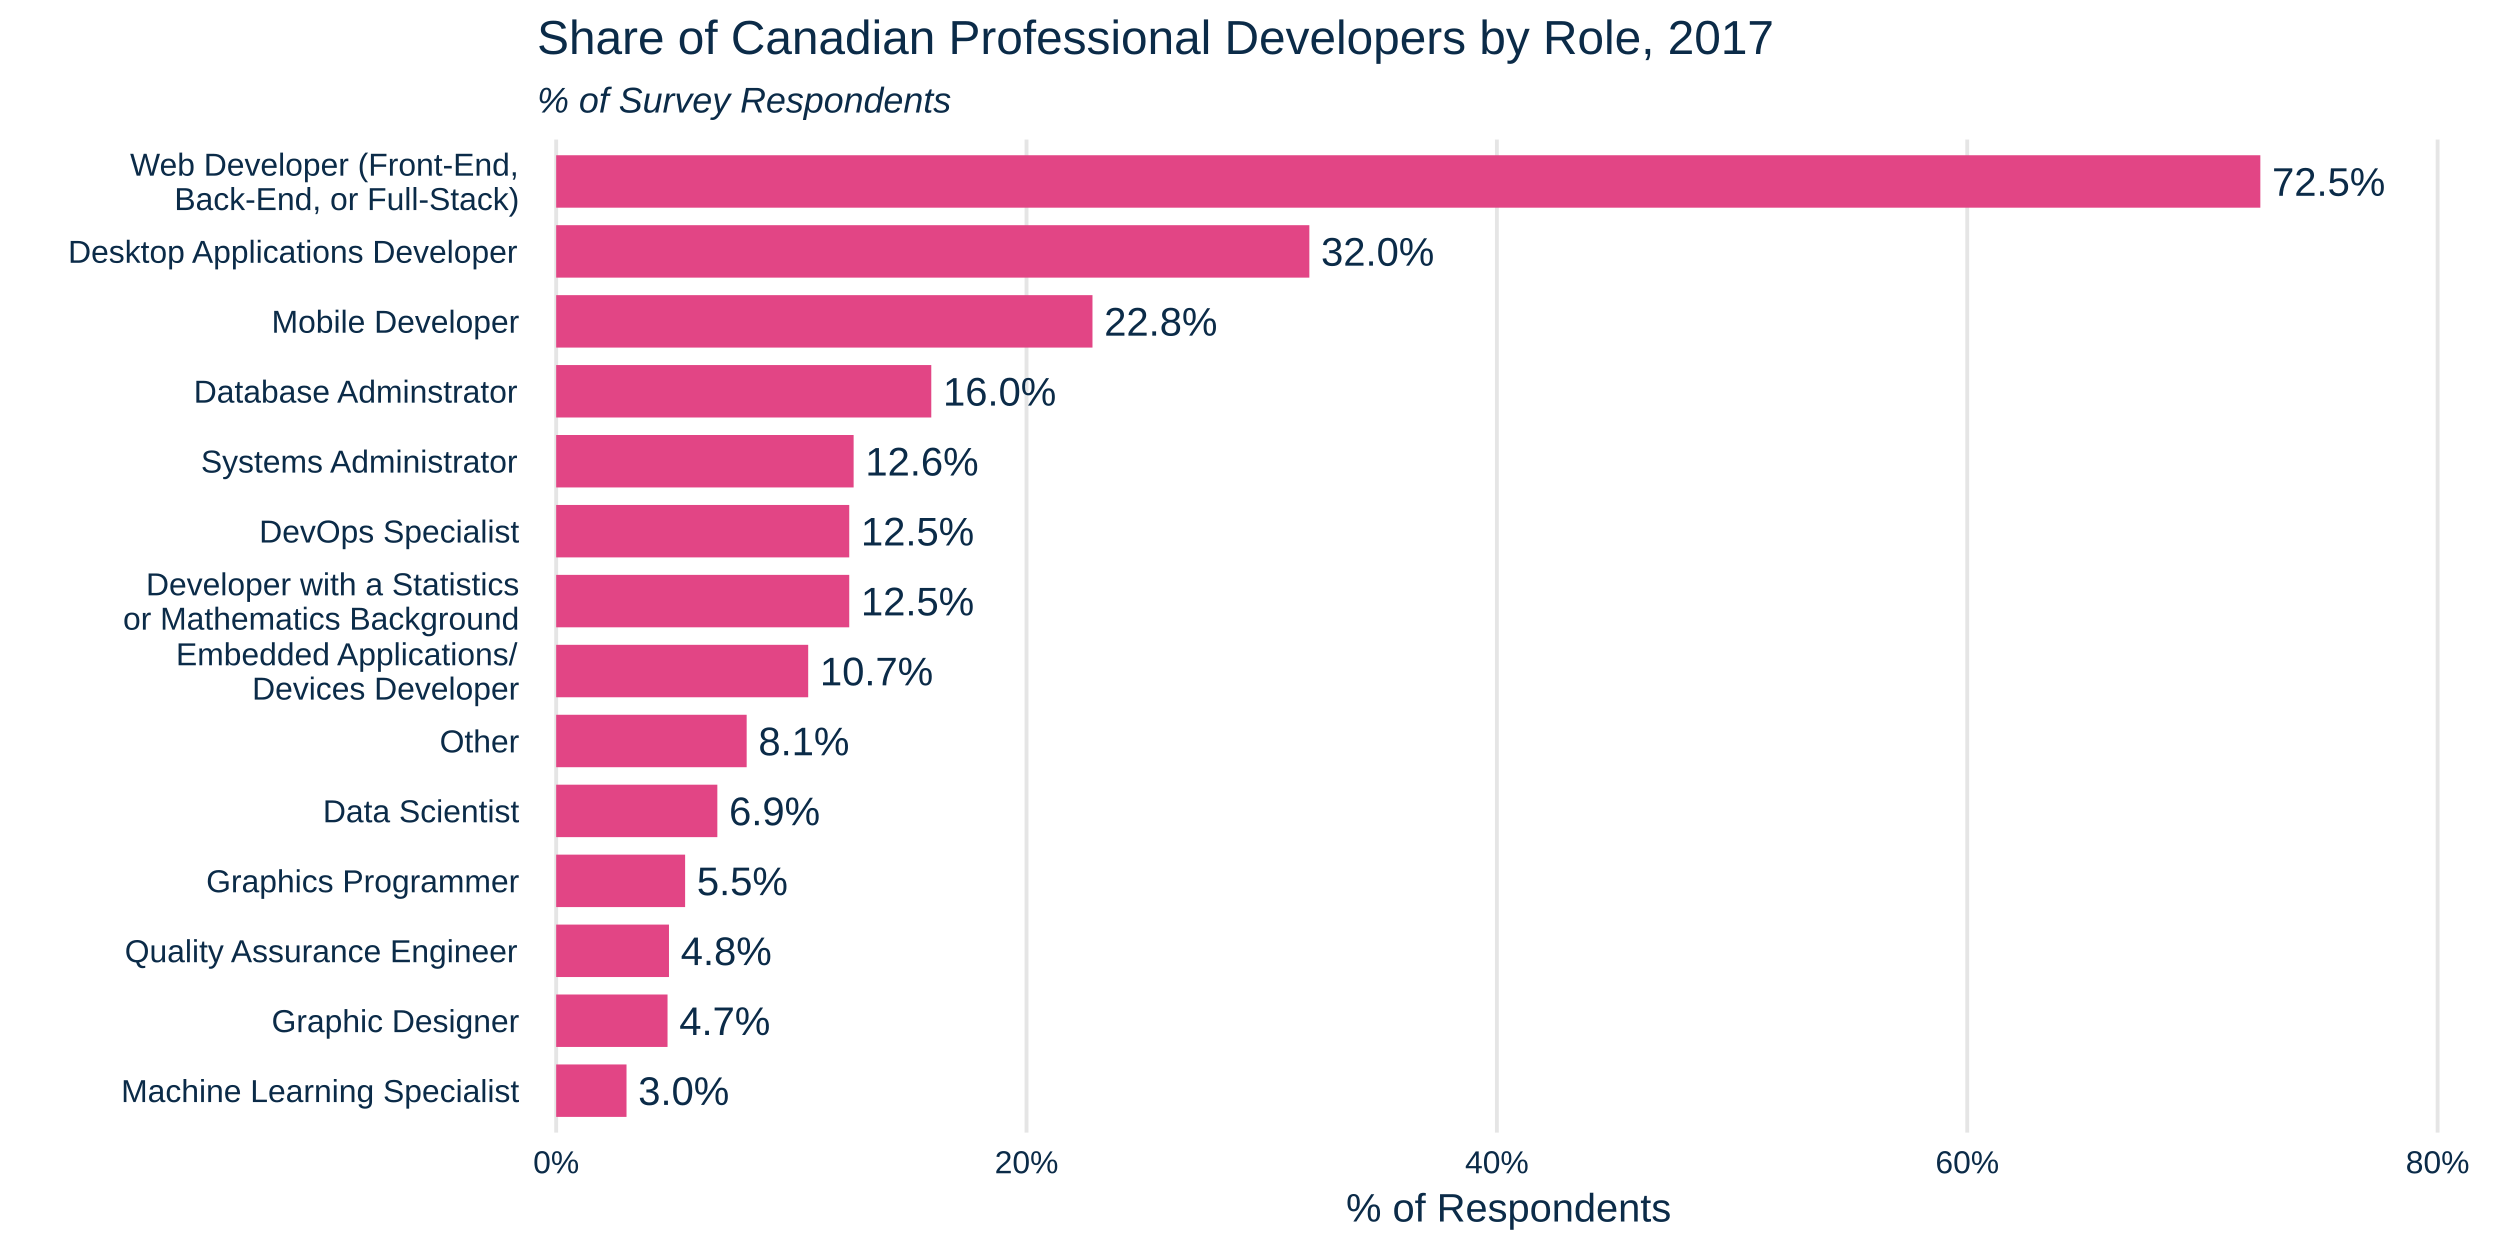
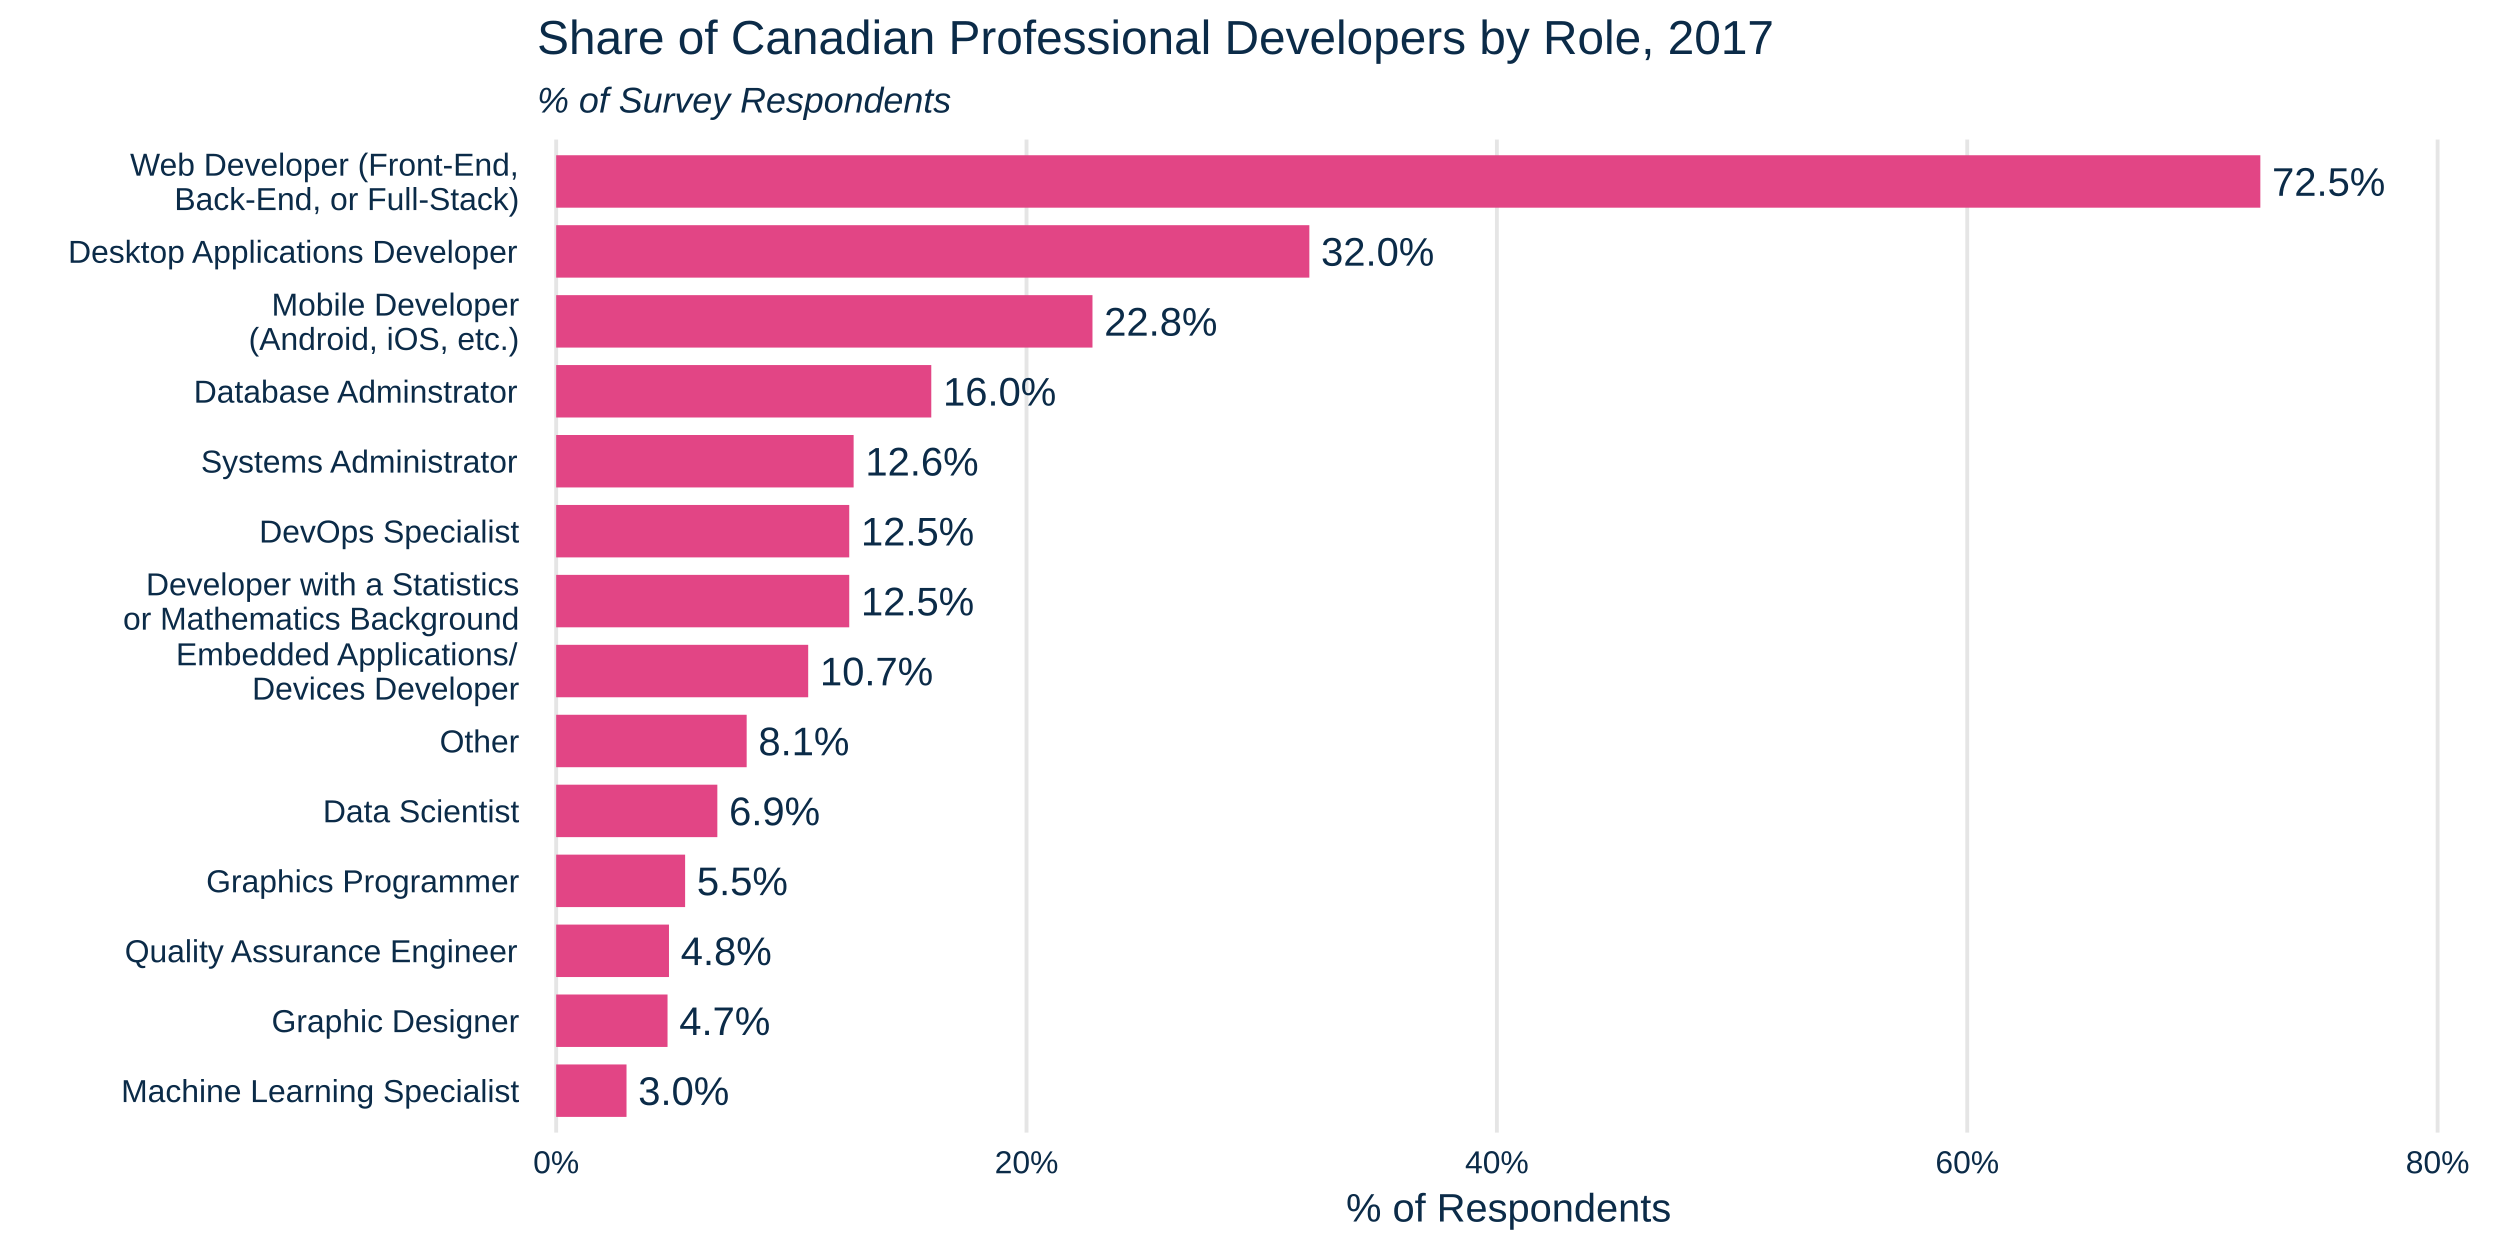
<svg xmlns="http://www.w3.org/2000/svg" viewBox="0 0 691.20 345.60">
  <defs>
    <style type="text/css">
    line, polyline, path, rect, circle {
      fill: none;
      stroke: #000000;
      stroke-linecap: round;
      stroke-linejoin: round;
      stroke-miterlimit: 10.00;
    }
  </style>
  </defs>
  <rect width="100%" height="100%" style="stroke: none; fill: #FFFFFF;" />
  <rect x="0.00" y="0.00" width="691.20" height="345.60" style="stroke-width: 1.07; stroke: #FFFFFF; fill: #FFFFFF;" />
  <defs>
    <clipPath id="cpMTQ4LjQ5OHw2ODUuNzIxfDMxMy4xNTJ8MzguNTcyNQ==">
      <rect x="148.50" y="38.57" width="537.22" height="274.58" />
    </clipPath>
  </defs>
  <rect x="148.50" y="38.57" width="537.22" height="274.58" style="stroke-width: 1.07; stroke: none; fill: #FFFFFF;" clip-path="url(#cpMTQ4LjQ5OHw2ODUuNzIxfDMxMy4xNTJ8MzguNTcyNQ==)" />
-   <polyline points="148.50,301.55 685.72,301.55 " style="stroke-width: 1.07; stroke: none; stroke-linecap: butt;" clip-path="url(#cpMTQ4LjQ5OHw2ODUuNzIxfDMxMy4xNTJ8MzguNTcyNQ==)" />
-   <polyline points="148.50,282.21 685.72,282.21 " style="stroke-width: 1.07; stroke: none; stroke-linecap: butt;" clip-path="url(#cpMTQ4LjQ5OHw2ODUuNzIxfDMxMy4xNTJ8MzguNTcyNQ==)" />
-   <polyline points="148.50,262.88 685.72,262.88 " style="stroke-width: 1.07; stroke: none; stroke-linecap: butt;" clip-path="url(#cpMTQ4LjQ5OHw2ODUuNzIxfDMxMy4xNTJ8MzguNTcyNQ==)" />
-   <polyline points="148.50,243.54 685.72,243.54 " style="stroke-width: 1.07; stroke: none; stroke-linecap: butt;" clip-path="url(#cpMTQ4LjQ5OHw2ODUuNzIxfDMxMy4xNTJ8MzguNTcyNQ==)" />
-   <polyline points="148.50,224.20 685.72,224.20 " style="stroke-width: 1.07; stroke: none; stroke-linecap: butt;" clip-path="url(#cpMTQ4LjQ5OHw2ODUuNzIxfDMxMy4xNTJ8MzguNTcyNQ==)" />
-   <polyline points="148.50,204.87 685.72,204.87 " style="stroke-width: 1.07; stroke: none; stroke-linecap: butt;" clip-path="url(#cpMTQ4LjQ5OHw2ODUuNzIxfDMxMy4xNTJ8MzguNTcyNQ==)" />
-   <polyline points="148.50,185.53 685.72,185.53 " style="stroke-width: 1.07; stroke: none; stroke-linecap: butt;" clip-path="url(#cpMTQ4LjQ5OHw2ODUuNzIxfDMxMy4xNTJ8MzguNTcyNQ==)" />
-   <polyline points="148.50,166.19 685.72,166.19 " style="stroke-width: 1.07; stroke: none; stroke-linecap: butt;" clip-path="url(#cpMTQ4LjQ5OHw2ODUuNzIxfDMxMy4xNTJ8MzguNTcyNQ==)" />
-   <polyline points="148.50,146.86 685.72,146.86 " style="stroke-width: 1.07; stroke: none; stroke-linecap: butt;" clip-path="url(#cpMTQ4LjQ5OHw2ODUuNzIxfDMxMy4xNTJ8MzguNTcyNQ==)" />
-   <polyline points="148.50,127.52 685.72,127.52 " style="stroke-width: 1.07; stroke: none; stroke-linecap: butt;" clip-path="url(#cpMTQ4LjQ5OHw2ODUuNzIxfDMxMy4xNTJ8MzguNTcyNQ==)" />
-   <polyline points="148.50,108.18 685.72,108.18 " style="stroke-width: 1.07; stroke: none; stroke-linecap: butt;" clip-path="url(#cpMTQ4LjQ5OHw2ODUuNzIxfDMxMy4xNTJ8MzguNTcyNQ==)" />
-   <polyline points="148.50,88.85 685.72,88.85 " style="stroke-width: 1.07; stroke: none; stroke-linecap: butt;" clip-path="url(#cpMTQ4LjQ5OHw2ODUuNzIxfDMxMy4xNTJ8MzguNTcyNQ==)" />
-   <polyline points="148.50,69.51 685.72,69.51 " style="stroke-width: 1.07; stroke: none; stroke-linecap: butt;" clip-path="url(#cpMTQ4LjQ5OHw2ODUuNzIxfDMxMy4xNTJ8MzguNTcyNQ==)" />
-   <polyline points="148.50,50.17 685.72,50.17 " style="stroke-width: 1.07; stroke: none; stroke-linecap: butt;" clip-path="url(#cpMTQ4LjQ5OHw2ODUuNzIxfDMxMy4xNTJ8MzguNTcyNQ==)" />
  <polyline points="153.77,313.15 153.77,38.57 " style="stroke-width: 1.07; stroke: #E5E5E5; stroke-linecap: butt;" clip-path="url(#cpMTQ4LjQ5OHw2ODUuNzIxfDMxMy4xNTJ8MzguNTcyNQ==)" />
  <polyline points="283.81,313.15 283.81,38.57 " style="stroke-width: 1.07; stroke: #E5E5E5; stroke-linecap: butt;" clip-path="url(#cpMTQ4LjQ5OHw2ODUuNzIxfDMxMy4xNTJ8MzguNTcyNQ==)" />
  <polyline points="413.86,313.15 413.86,38.57 " style="stroke-width: 1.07; stroke: #E5E5E5; stroke-linecap: butt;" clip-path="url(#cpMTQ4LjQ5OHw2ODUuNzIxfDMxMy4xNTJ8MzguNTcyNQ==)" />
  <polyline points="543.90,313.15 543.90,38.57 " style="stroke-width: 1.07; stroke: #E5E5E5; stroke-linecap: butt;" clip-path="url(#cpMTQ4LjQ5OHw2ODUuNzIxfDMxMy4xNTJ8MzguNTcyNQ==)" />
  <polyline points="673.95,313.15 673.95,38.57 " style="stroke-width: 1.07; stroke: #E5E5E5; stroke-linecap: butt;" clip-path="url(#cpMTQ4LjQ5OHw2ODUuNzIxfDMxMy4xNTJ8MzguNTcyNQ==)" />
  <rect x="153.77" y="294.30" width="19.45" height="14.50" style="stroke-width: 1.07; stroke: none; stroke-linecap: butt; fill: #E24585;" clip-path="url(#cpMTQ4LjQ5OHw2ODUuNzIxfDMxMy4xNTJ8MzguNTcyNQ==)" />
  <rect x="153.77" y="274.96" width="30.79" height="14.50" style="stroke-width: 1.07; stroke: none; stroke-linecap: butt; fill: #E24585;" clip-path="url(#cpMTQ4LjQ5OHw2ODUuNzIxfDMxMy4xNTJ8MzguNTcyNQ==)" />
  <rect x="153.77" y="255.63" width="31.19" height="14.50" style="stroke-width: 1.07; stroke: none; stroke-linecap: butt; fill: #E24585;" clip-path="url(#cpMTQ4LjQ5OHw2ODUuNzIxfDMxMy4xNTJ8MzguNTcyNQ==)" />
  <rect x="153.77" y="236.29" width="35.65" height="14.50" style="stroke-width: 1.07; stroke: none; stroke-linecap: butt; fill: #E24585;" clip-path="url(#cpMTQ4LjQ5OHw2ODUuNzIxfDMxMy4xNTJ8MzguNTcyNQ==)" />
  <rect x="153.77" y="216.95" width="44.56" height="14.50" style="stroke-width: 1.07; stroke: none; stroke-linecap: butt; fill: #E24585;" clip-path="url(#cpMTQ4LjQ5OHw2ODUuNzIxfDMxMy4xNTJ8MzguNTcyNQ==)" />
  <rect x="153.77" y="197.62" width="52.67" height="14.50" style="stroke-width: 1.07; stroke: none; stroke-linecap: butt; fill: #E24585;" clip-path="url(#cpMTQ4LjQ5OHw2ODUuNzIxfDMxMy4xNTJ8MzguNTcyNQ==)" />
  <rect x="153.77" y="178.28" width="69.68" height="14.50" style="stroke-width: 1.07; stroke: none; stroke-linecap: butt; fill: #E24585;" clip-path="url(#cpMTQ4LjQ5OHw2ODUuNzIxfDMxMy4xNTJ8MzguNTcyNQ==)" />
  <rect x="153.77" y="158.94" width="81.03" height="14.50" style="stroke-width: 1.07; stroke: none; stroke-linecap: butt; fill: #E24585;" clip-path="url(#cpMTQ4LjQ5OHw2ODUuNzIxfDMxMy4xNTJ8MzguNTcyNQ==)" />
  <rect x="153.77" y="139.61" width="81.03" height="14.50" style="stroke-width: 1.07; stroke: none; stroke-linecap: butt; fill: #E24585;" clip-path="url(#cpMTQ4LjQ5OHw2ODUuNzIxfDMxMy4xNTJ8MzguNTcyNQ==)" />
  <rect x="153.77" y="120.27" width="82.24" height="14.50" style="stroke-width: 1.07; stroke: none; stroke-linecap: butt; fill: #E24585;" clip-path="url(#cpMTQ4LjQ5OHw2ODUuNzIxfDMxMy4xNTJ8MzguNTcyNQ==)" />
  <rect x="153.77" y="100.93" width="103.71" height="14.50" style="stroke-width: 1.07; stroke: none; stroke-linecap: butt; fill: #E24585;" clip-path="url(#cpMTQ4LjQ5OHw2ODUuNzIxfDMxMy4xNTJ8MzguNTcyNQ==)" />
  <rect x="153.77" y="81.60" width="148.28" height="14.50" style="stroke-width: 1.07; stroke: none; stroke-linecap: butt; fill: #E24585;" clip-path="url(#cpMTQ4LjQ5OHw2ODUuNzIxfDMxMy4xNTJ8MzguNTcyNQ==)" />
  <rect x="153.77" y="62.26" width="208.24" height="14.50" style="stroke-width: 1.07; stroke: none; stroke-linecap: butt; fill: #E24585;" clip-path="url(#cpMTQ4LjQ5OHw2ODUuNzIxfDMxMy4xNTJ8MzguNTcyNQ==)" />
  <rect x="153.77" y="42.92" width="471.17" height="14.50" style="stroke-width: 1.07; stroke: none; stroke-linecap: butt; fill: #E24585;" clip-path="url(#cpMTQ4LjQ5OHw2ODUuNzIxfDMxMy4xNTJ8MzguNTcyNQ==)" />
  <g clip-path="url(#cpMTQ4LjQ5OHw2ODUuNzIxfDMxMy4xNTJ8MzguNTcyNQ==)">
    <text x="176.46" y="305.50" style="font-size: 11.04px; fill: #0B2B48; font-family: Arial;" textLength="25.16px" lengthAdjust="spacingAndGlyphs">3.0%</text>
  </g>
  <g clip-path="url(#cpMTQ4LjQ5OHw2ODUuNzIxfDMxMy4xNTJ8MzguNTcyNQ==)">
    <text x="187.81" y="286.16" style="font-size: 11.04px; fill: #0B2B48; font-family: Arial;" textLength="25.16px" lengthAdjust="spacingAndGlyphs">4.7%</text>
  </g>
  <g clip-path="url(#cpMTQ4LjQ5OHw2ODUuNzIxfDMxMy4xNTJ8MzguNTcyNQ==)">
    <text x="188.21" y="266.83" style="font-size: 11.04px; fill: #0B2B48; font-family: Arial;" textLength="25.16px" lengthAdjust="spacingAndGlyphs">4.8%</text>
  </g>
  <g clip-path="url(#cpMTQ4LjQ5OHw2ODUuNzIxfDMxMy4xNTJ8MzguNTcyNQ==)">
    <text x="192.67" y="247.49" style="font-size: 11.04px; fill: #0B2B48; font-family: Arial;" textLength="25.16px" lengthAdjust="spacingAndGlyphs">5.5%</text>
  </g>
  <g clip-path="url(#cpMTQ4LjQ5OHw2ODUuNzIxfDMxMy4xNTJ8MzguNTcyNQ==)">
    <text x="201.58" y="228.15" style="font-size: 11.04px; fill: #0B2B48; font-family: Arial;" textLength="25.16px" lengthAdjust="spacingAndGlyphs">6.9%</text>
  </g>
  <g clip-path="url(#cpMTQ4LjQ5OHw2ODUuNzIxfDMxMy4xNTJ8MzguNTcyNQ==)">
    <text x="209.68" y="208.82" style="font-size: 11.04px; fill: #0B2B48; font-family: Arial;" textLength="25.16px" lengthAdjust="spacingAndGlyphs">8.1%</text>
  </g>
  <g clip-path="url(#cpMTQ4LjQ5OHw2ODUuNzIxfDMxMy4xNTJ8MzguNTcyNQ==)">
    <text x="226.70" y="189.48" style="font-size: 11.04px; fill: #0B2B48; font-family: Arial;" textLength="31.30px" lengthAdjust="spacingAndGlyphs">10.7%</text>
  </g>
  <g clip-path="url(#cpMTQ4LjQ5OHw2ODUuNzIxfDMxMy4xNTJ8MzguNTcyNQ==)">
    <text x="238.04" y="170.14" style="font-size: 11.04px; fill: #0B2B48; font-family: Arial;" textLength="31.30px" lengthAdjust="spacingAndGlyphs">12.5%</text>
  </g>
  <g clip-path="url(#cpMTQ4LjQ5OHw2ODUuNzIxfDMxMy4xNTJ8MzguNTcyNQ==)">
    <text x="238.04" y="150.81" style="font-size: 11.04px; fill: #0B2B48; font-family: Arial;" textLength="31.30px" lengthAdjust="spacingAndGlyphs">12.5%</text>
  </g>
  <g clip-path="url(#cpMTQ4LjQ5OHw2ODUuNzIxfDMxMy4xNTJ8MzguNTcyNQ==)">
    <text x="239.26" y="131.47" style="font-size: 11.04px; fill: #0B2B48; font-family: Arial;" textLength="31.30px" lengthAdjust="spacingAndGlyphs">12.6%</text>
  </g>
  <g clip-path="url(#cpMTQ4LjQ5OHw2ODUuNzIxfDMxMy4xNTJ8MzguNTcyNQ==)">
    <text x="260.73" y="112.14" style="font-size: 11.04px; fill: #0B2B48; font-family: Arial;" textLength="31.30px" lengthAdjust="spacingAndGlyphs">16.0%</text>
  </g>
  <g clip-path="url(#cpMTQ4LjQ5OHw2ODUuNzIxfDMxMy4xNTJ8MzguNTcyNQ==)">
    <text x="305.29" y="92.80" style="font-size: 11.04px; fill: #0B2B48; font-family: Arial;" textLength="31.30px" lengthAdjust="spacingAndGlyphs">22.8%</text>
  </g>
  <g clip-path="url(#cpMTQ4LjQ5OHw2ODUuNzIxfDMxMy4xNTJ8MzguNTcyNQ==)">
    <text x="365.25" y="73.46" style="font-size: 11.04px; fill: #0B2B48; font-family: Arial;" textLength="31.30px" lengthAdjust="spacingAndGlyphs">32.0%</text>
  </g>
  <g clip-path="url(#cpMTQ4LjQ5OHw2ODUuNzIxfDMxMy4xNTJ8MzguNTcyNQ==)">
    <text x="628.18" y="54.13" style="font-size: 11.04px; fill: #0B2B48; font-family: Arial;" textLength="31.30px" lengthAdjust="spacingAndGlyphs">72.5%</text>
  </g>
  <defs>
    <clipPath id="cpMHw2OTEuMnwzNDUuNnww">
      <rect x="0.00" y="0.00" width="691.20" height="345.60" />
    </clipPath>
  </defs>
  <g clip-path="url(#cpMHw2OTEuMnwzNDUuNnww)">
    <text x="33.50" y="304.70" style="font-size: 8.80px; fill: #0B2B48; font-family: Arial;" textLength="110.06px" lengthAdjust="spacingAndGlyphs">Machine Learning Specialist</text>
  </g>
  <g clip-path="url(#cpMHw2OTEuMnwzNDUuNnww)">
    <text x="75.09" y="285.36" style="font-size: 8.80px; fill: #0B2B48; font-family: Arial;" textLength="68.47px" lengthAdjust="spacingAndGlyphs">Graphic Designer</text>
  </g>
  <g clip-path="url(#cpMHw2OTEuMnwzNDUuNnww)">
    <text x="34.49" y="266.03" style="font-size: 8.80px; fill: #0B2B48; font-family: Arial;" textLength="109.08px" lengthAdjust="spacingAndGlyphs">Quality Assurance Engineer</text>
  </g>
  <g clip-path="url(#cpMHw2OTEuMnwzNDUuNnww)">
    <text x="57.01" y="246.69" style="font-size: 8.80px; fill: #0B2B48; font-family: Arial;" textLength="86.56px" lengthAdjust="spacingAndGlyphs">Graphics Programmer</text>
  </g>
  <g clip-path="url(#cpMHw2OTEuMnwzNDUuNnww)">
    <text x="89.28" y="227.35" style="font-size: 8.80px; fill: #0B2B48; font-family: Arial;" textLength="54.29px" lengthAdjust="spacingAndGlyphs">Data Scientist</text>
  </g>
  <g clip-path="url(#cpMHw2OTEuMnwzNDUuNnww)">
    <text x="121.56" y="208.02" style="font-size: 8.80px; fill: #0B2B48; font-family: Arial;" textLength="22.01px" lengthAdjust="spacingAndGlyphs">Other</text>
  </g>
  <g clip-path="url(#cpMHw2OTEuMnwzNDUuNnww)">
    <text x="48.66" y="183.93" style="font-size: 8.80px; fill: #0B2B48; font-family: Arial;" textLength="94.91px" lengthAdjust="spacingAndGlyphs">Embedded Applications/</text>
  </g>
  <g clip-path="url(#cpMHw2OTEuMnwzNDUuNnww)">
    <text x="69.71" y="193.43" style="font-size: 8.80px; fill: #0B2B48; font-family: Arial;" textLength="73.85px" lengthAdjust="spacingAndGlyphs">Devices Developer</text>
  </g>
  <g clip-path="url(#cpMHw2OTEuMnwzNDUuNnww)">
    <text x="40.37" y="164.59" style="font-size: 8.80px; fill: #0B2B48; font-family: Arial;" textLength="103.20px" lengthAdjust="spacingAndGlyphs">Developer with a Statistics</text>
  </g>
  <g clip-path="url(#cpMHw2OTEuMnwzNDUuNnww)">
    <text x="34.01" y="174.10" style="font-size: 8.80px; fill: #0B2B48; font-family: Arial;" textLength="109.56px" lengthAdjust="spacingAndGlyphs">or Mathematics Background</text>
  </g>
  <g clip-path="url(#cpMHw2OTEuMnwzNDUuNnww)">
    <text x="71.67" y="150.01" style="font-size: 8.80px; fill: #0B2B48; font-family: Arial;" textLength="71.90px" lengthAdjust="spacingAndGlyphs">DevOps Specialist</text>
  </g>
  <g clip-path="url(#cpMHw2OTEuMnwzNDUuNnww)">
    <text x="55.55" y="130.67" style="font-size: 8.80px; fill: #0B2B48; font-family: Arial;" textLength="88.02px" lengthAdjust="spacingAndGlyphs">Systems Administrator</text>
  </g>
  <g clip-path="url(#cpMHw2OTEuMnwzNDUuNnww)">
    <text x="53.57" y="111.33" style="font-size: 8.80px; fill: #0B2B48; font-family: Arial;" textLength="90.00px" lengthAdjust="spacingAndGlyphs">Database Adminstrator</text>
  </g>
  <g clip-path="url(#cpMHw2OTEuMnwzNDUuNnww)">
-     <text x="75.09" y="92.00" style="font-size: 8.80px; fill: #0B2B48; font-family: Arial;" textLength="68.48px" lengthAdjust="spacingAndGlyphs">Mobile Developer</text>
+     <text x="75.09" y="87.25" style="font-size: 8.80px; fill: #0B2B48; font-family: Arial;" textLength="68.48px" lengthAdjust="spacingAndGlyphs">Mobile Developer</text>
+   </g>
+   <g clip-path="url(#cpMHw2OTEuMnwzNDUuNnww)">
+     <text x="68.74" y="96.75" style="font-size: 8.80px; fill: #0B2B48; font-family: Arial;" textLength="74.83px" lengthAdjust="spacingAndGlyphs">(Android, iOS, etc.)</text>
  </g>
  <g clip-path="url(#cpMHw2OTEuMnwzNDUuNnww)">
    <text x="18.83" y="72.66" style="font-size: 8.80px; fill: #0B2B48; font-family: Arial;" textLength="124.73px" lengthAdjust="spacingAndGlyphs">Desktop Applications Developer</text>
  </g>
  <g clip-path="url(#cpMHw2OTEuMnwzNDUuNnww)">
    <text x="35.97" y="48.57" style="font-size: 8.80px; fill: #0B2B48; font-family: Arial;" textLength="107.60px" lengthAdjust="spacingAndGlyphs">Web Developer (Front-End,</text>
  </g>
  <g clip-path="url(#cpMHw2OTEuMnwzNDUuNnww)">
    <text x="48.21" y="58.08" style="font-size: 8.80px; fill: #0B2B48; font-family: Arial;" textLength="95.36px" lengthAdjust="spacingAndGlyphs">Back-End, or Full-Stack)</text>
  </g>
  <g clip-path="url(#cpMHw2OTEuMnwzNDUuNnww)">
    <text x="147.41" y="324.38" style="font-size: 8.80px; fill: #0B2B48; font-family: Arial;" textLength="12.72px" lengthAdjust="spacingAndGlyphs">0%</text>
  </g>
  <g clip-path="url(#cpMHw2OTEuMnwzNDUuNnww)">
    <text x="275.01" y="324.38" style="font-size: 8.80px; fill: #0B2B48; font-family: Arial;" textLength="17.61px" lengthAdjust="spacingAndGlyphs">20%</text>
  </g>
  <g clip-path="url(#cpMHw2OTEuMnwzNDUuNnww)">
    <text x="405.05" y="324.38" style="font-size: 8.80px; fill: #0B2B48; font-family: Arial;" textLength="17.61px" lengthAdjust="spacingAndGlyphs">40%</text>
  </g>
  <g clip-path="url(#cpMHw2OTEuMnwzNDUuNnww)">
    <text x="535.10" y="324.38" style="font-size: 8.80px; fill: #0B2B48; font-family: Arial;" textLength="17.61px" lengthAdjust="spacingAndGlyphs">60%</text>
  </g>
  <g clip-path="url(#cpMHw2OTEuMnwzNDUuNnww)">
    <text x="665.14" y="324.38" style="font-size: 8.80px; fill: #0B2B48; font-family: Arial;" textLength="17.61px" lengthAdjust="spacingAndGlyphs">80%</text>
  </g>
  <g clip-path="url(#cpMHw2OTEuMnwzNDUuNnww)">
    <text x="372.16" y="337.74" style="font-size: 11.00px; fill: #0B2B48; font-family: Arial;" textLength="89.89px" lengthAdjust="spacingAndGlyphs">% of Respondents</text>
  </g>
  <g clip-path="url(#cpMHw2OTEuMnwzNDUuNnww)">
    <text x="148.50" y="31.12" style="font-size: 9.90px; font-style: italic; fill: #0B2B48; font-family: Arial;" textLength="114.46px" lengthAdjust="spacingAndGlyphs">% of Survey Respondents</text>
  </g>
  <g clip-path="url(#cpMHw2OTEuMnwzNDUuNnww)">
    <text x="148.50" y="14.93" style="font-size: 13.20px; fill: #0B2B48; font-family: Arial;" textLength="341.94px" lengthAdjust="spacingAndGlyphs">Share of Canadian Professional Developers by Role, 2017</text>
  </g>
</svg>
